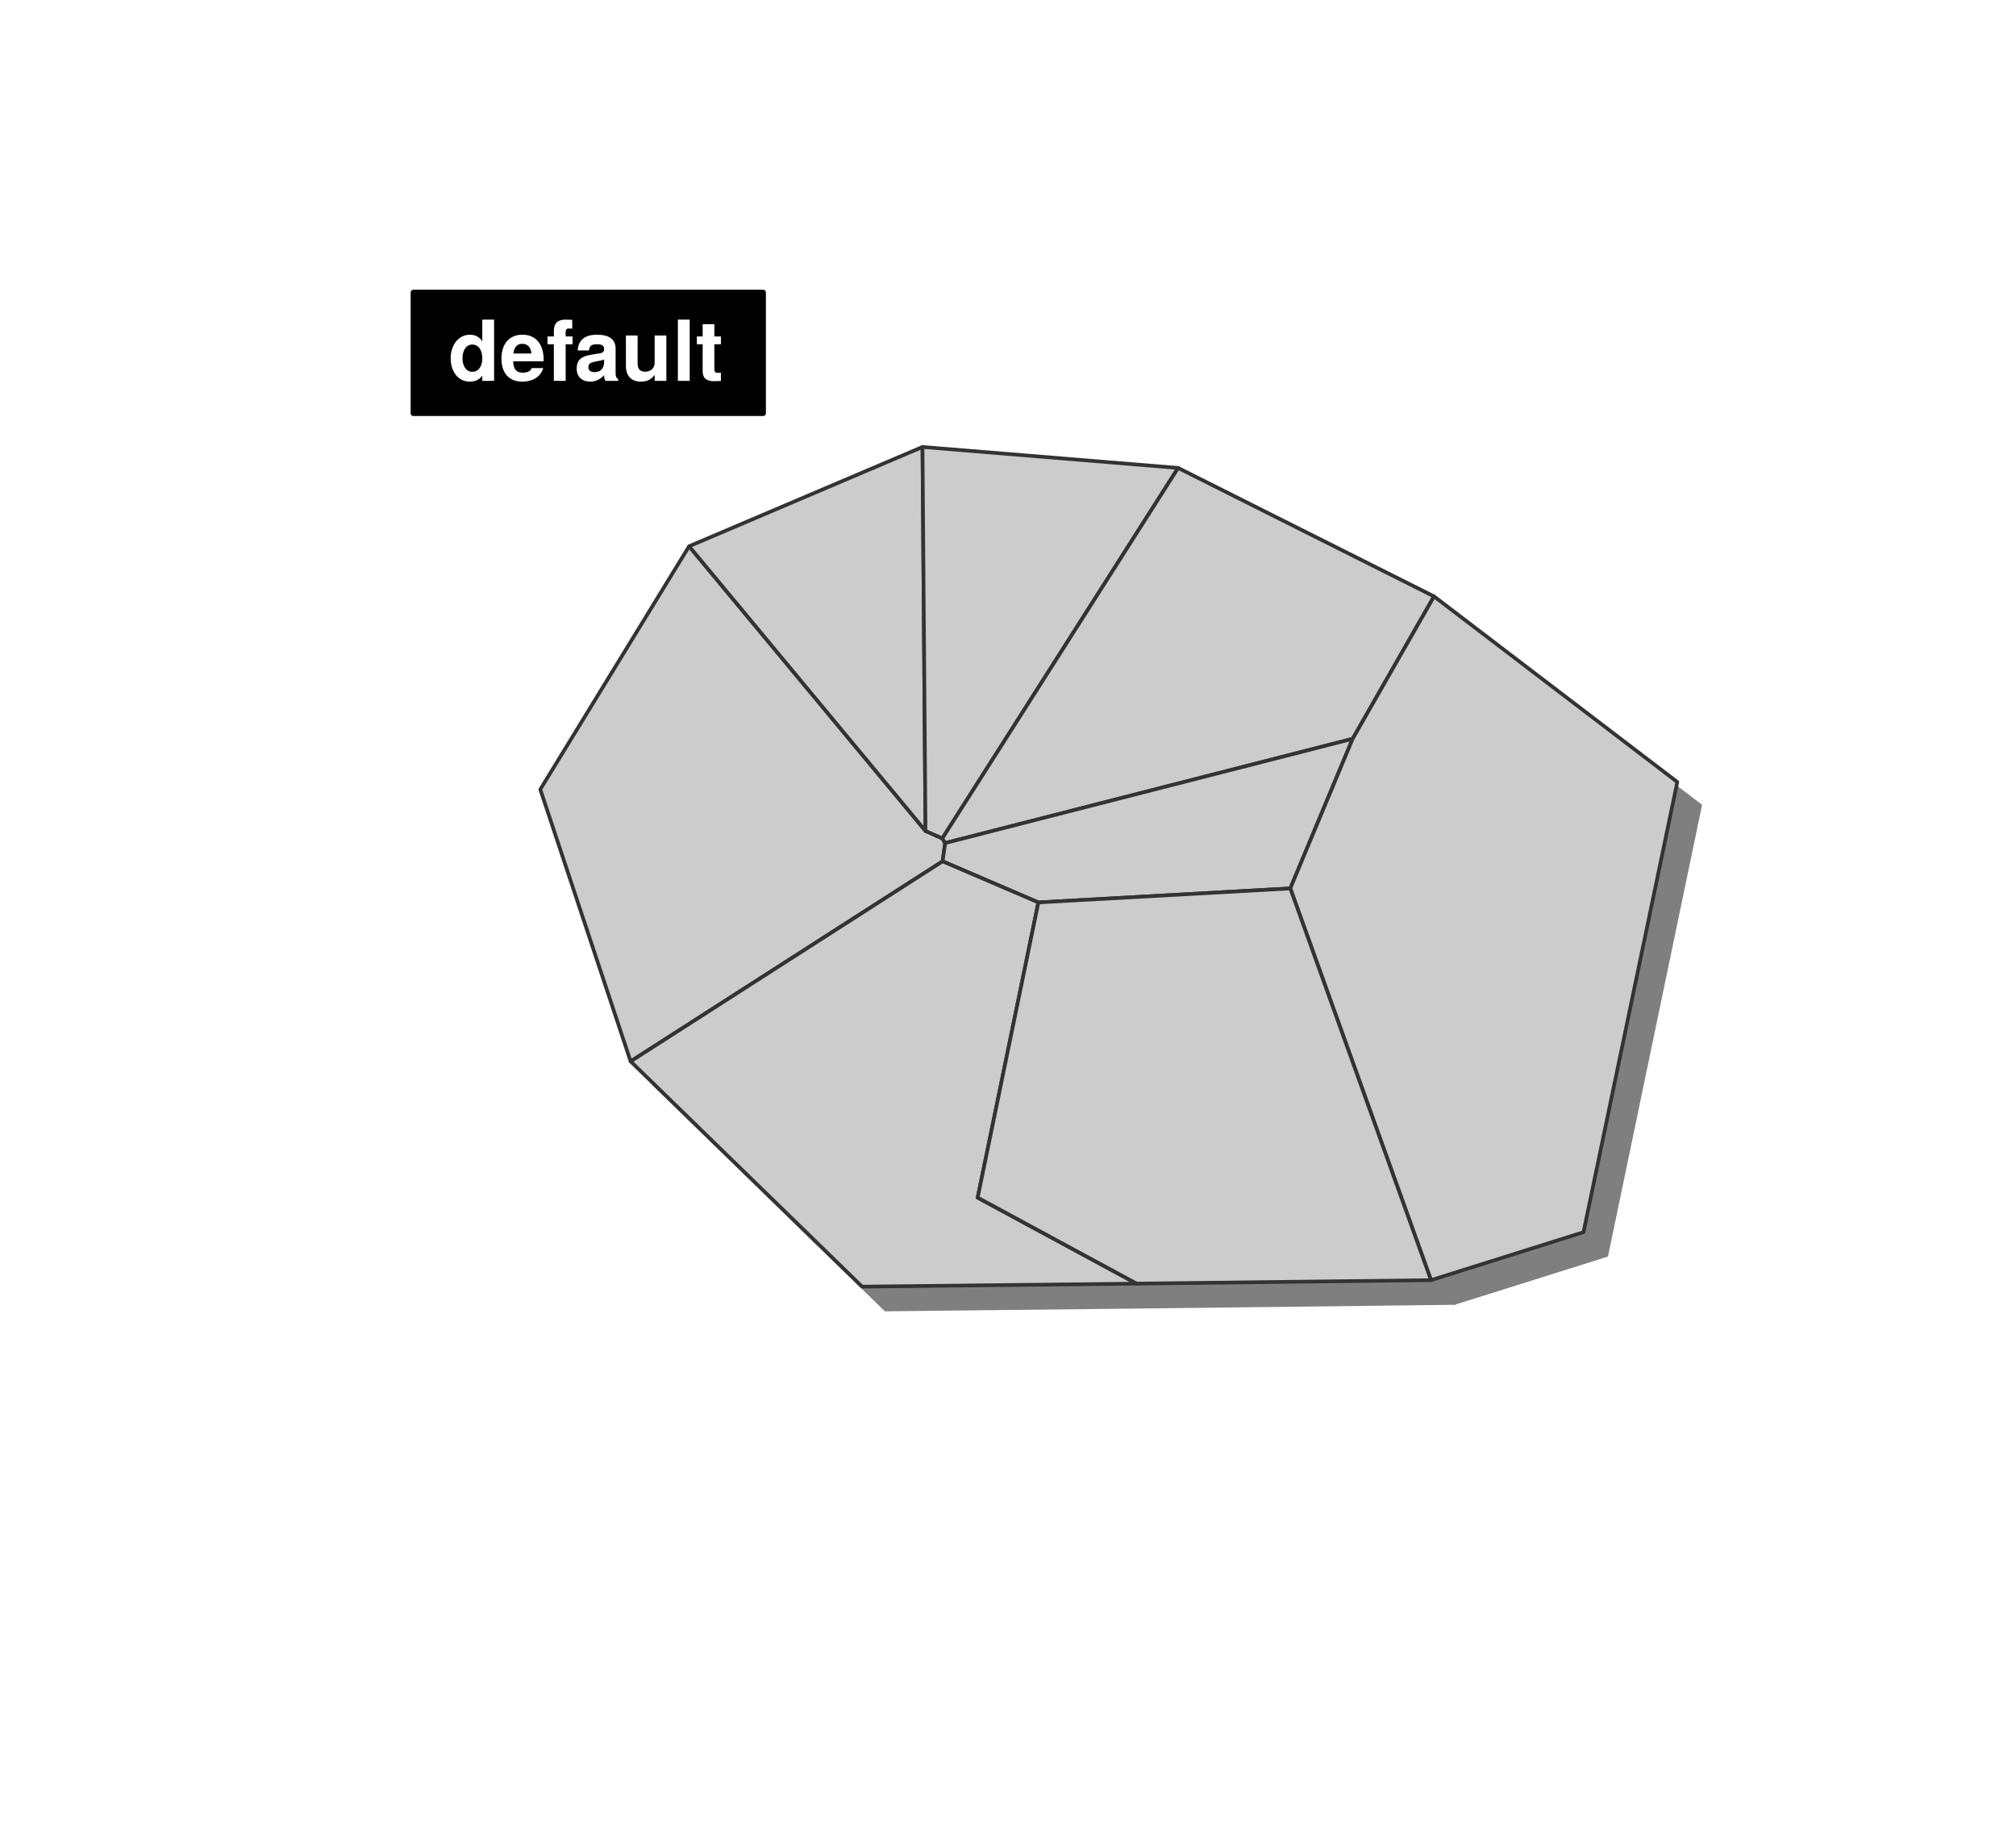
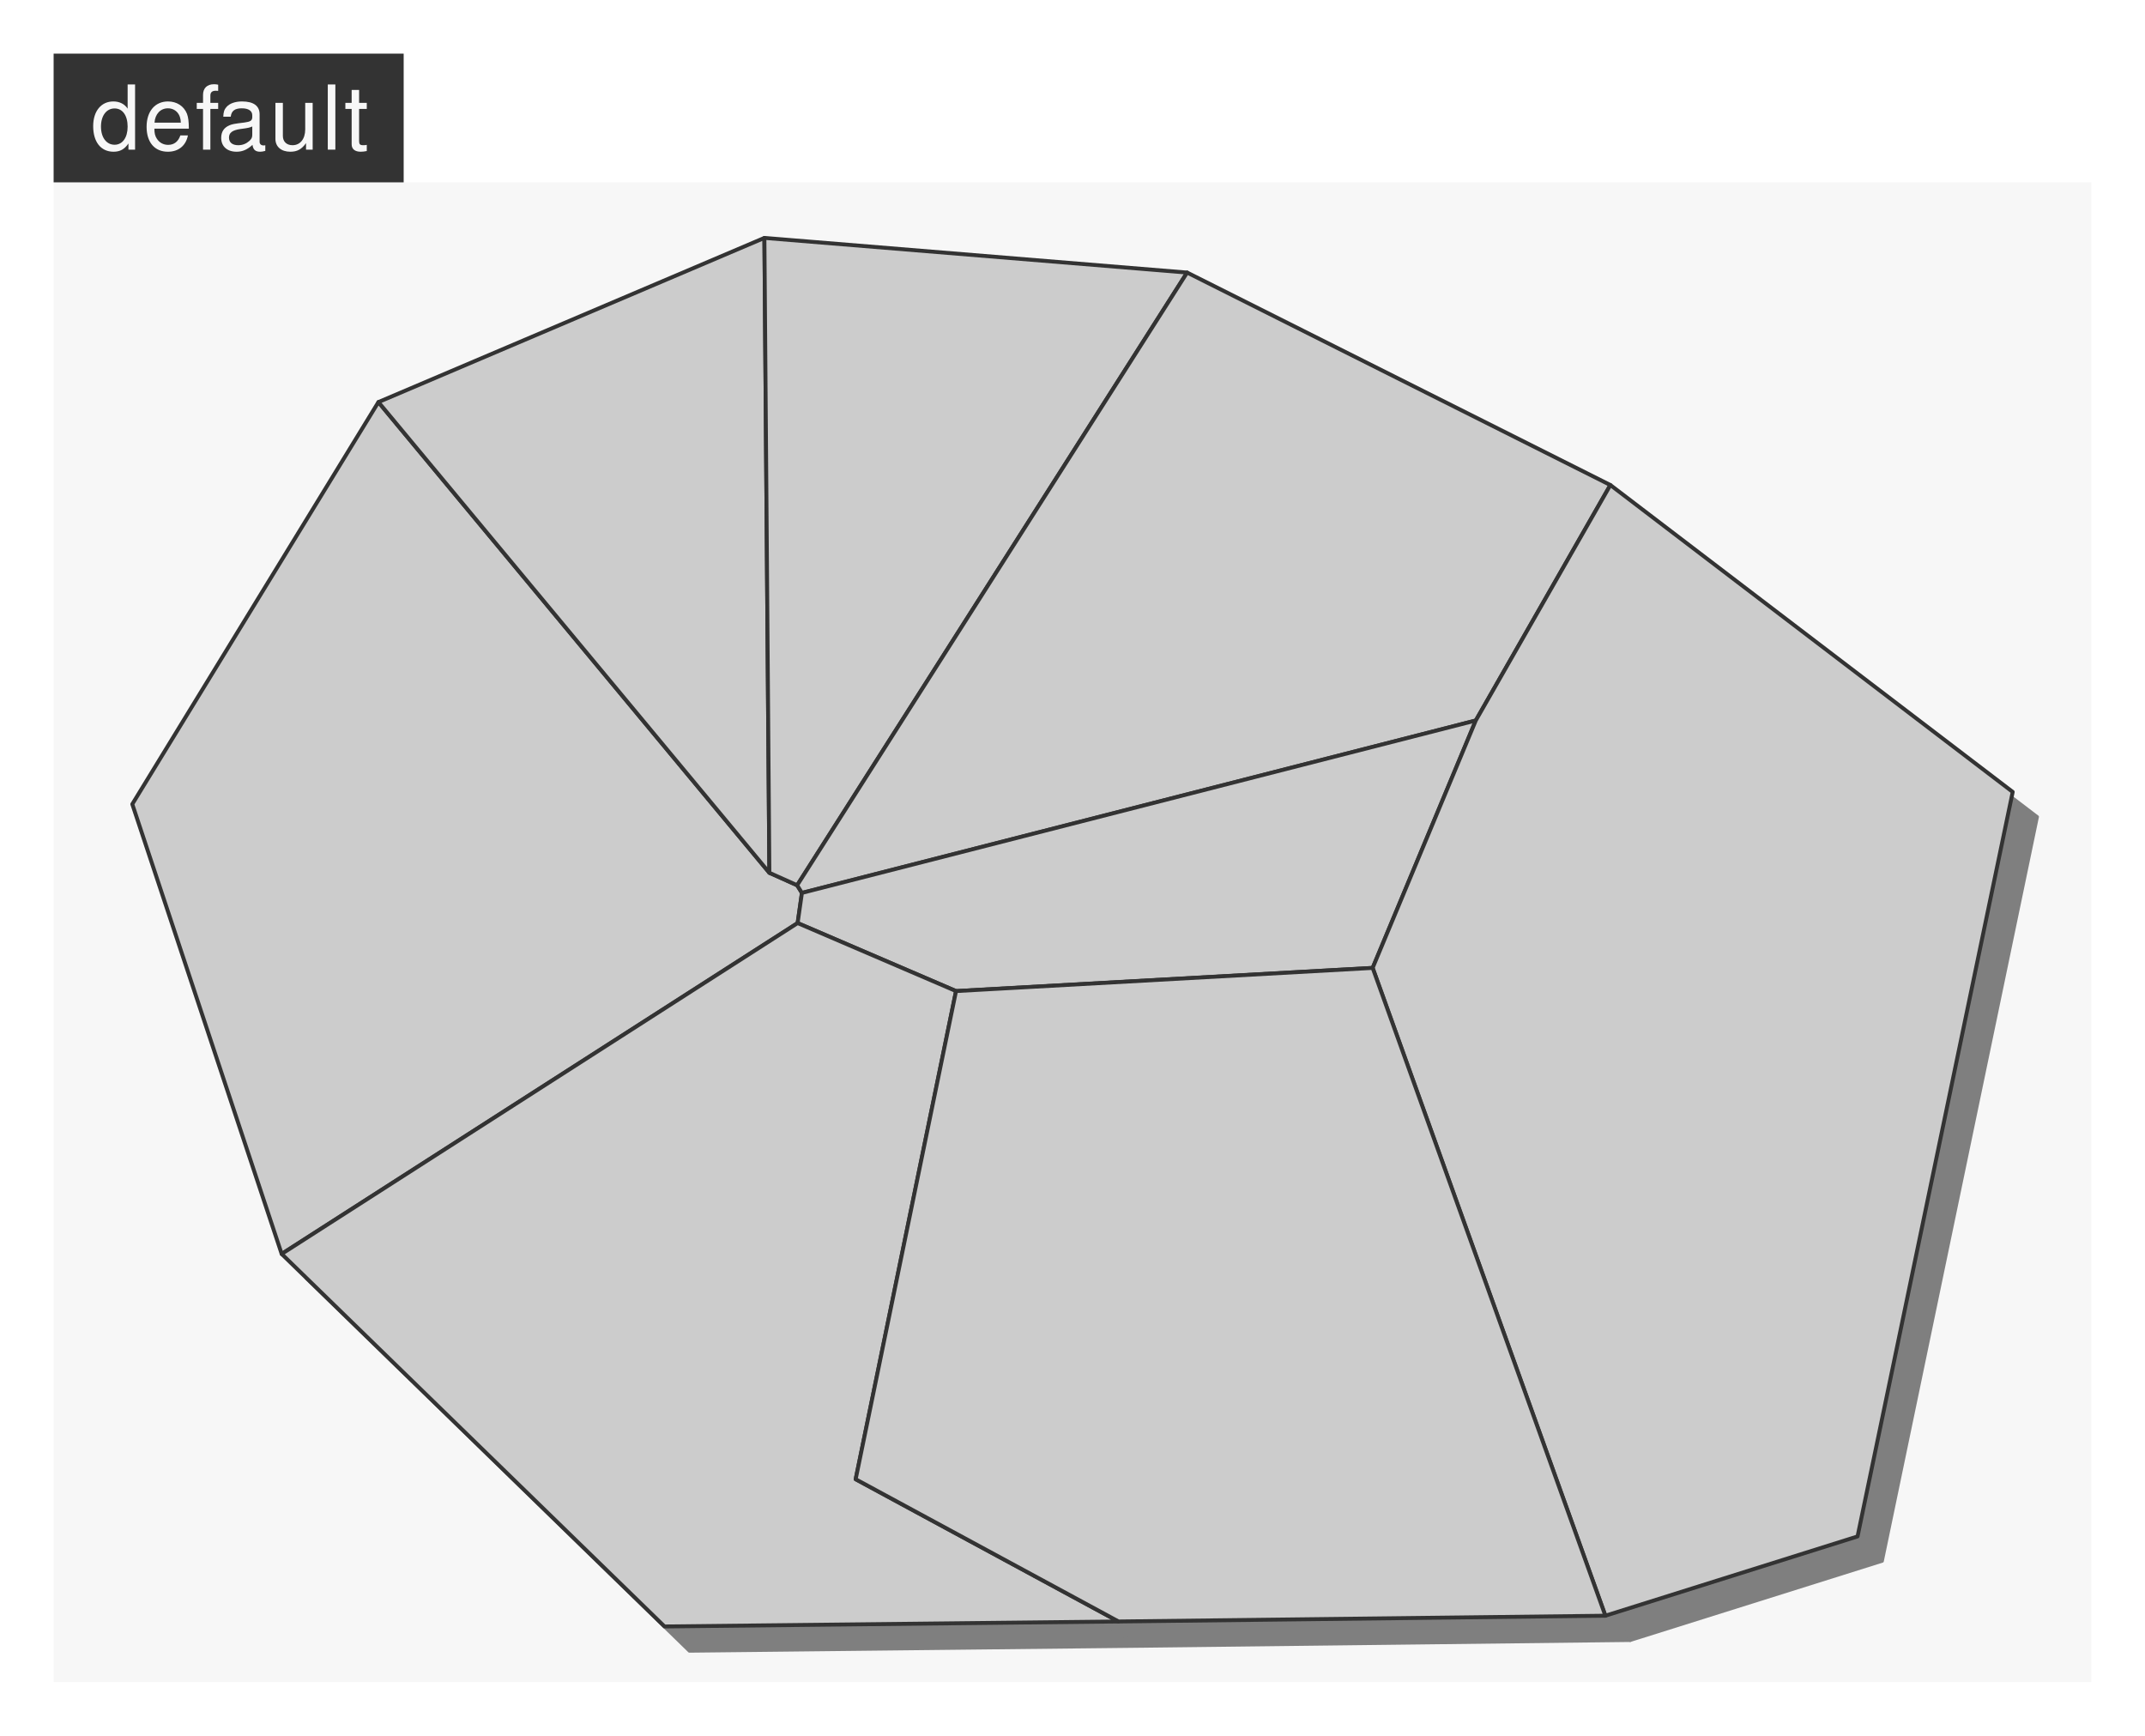
- <svg xmlns="http://www.w3.org/2000/svg" xmlns:xlink="http://www.w3.org/1999/xlink" width="288pt" height="262pt" viewBox="0 0 288 262" version="1.1">
+ <svg xmlns="http://www.w3.org/2000/svg" xmlns:xlink="http://www.w3.org/1999/xlink" width="288pt" height="233pt" viewBox="0 0 288 233" version="1.1">
  <defs>
    <g>
      <symbol overflow="visible" id="glyph0-0">
        <path style="stroke:none;" d="" />
      </symbol>
      <symbol overflow="visible" id="glyph0-1">
-         <path style="stroke:none;" d="M 6.547 0 L 6.547 -8.75 L 4.859 -8.75 L 4.859 -5.641 C 4.438 -6.281 3.875 -6.594 3.078 -6.594 C 1.531 -6.594 0.344 -5.188 0.344 -3.234 C 0.344 -1.391 1.359 0.109 3.078 0.109 C 3.875 0.109 4.438 -0.188 4.859 -0.75 L 4.859 0 Z M 4.859 -3.203 C 4.859 -2.031 4.281 -1.297 3.438 -1.297 C 2.609 -1.297 2.031 -2.047 2.031 -3.234 C 2.031 -4.422 2.609 -5.188 3.438 -5.188 C 4.297 -5.188 4.859 -4.438 4.859 -3.203 Z M 4.859 -3.203 " />
+         <path style="stroke:none;" d="M 5.938 -8.75 L 4.938 -8.75 L 4.938 -5.5 C 4.531 -6.125 3.859 -6.469 3.016 -6.469 C 1.375 -6.469 0.312 -5.156 0.312 -3.156 C 0.312 -1.031 1.344 0.281 3.047 0.281 C 3.906 0.281 4.516 -0.047 5.047 -0.828 L 5.047 0 L 5.938 0 Z M 3.188 -5.531 C 4.266 -5.531 4.938 -4.578 4.938 -3.078 C 4.938 -1.625 4.25 -0.656 3.188 -0.656 C 2.094 -0.656 1.359 -1.625 1.359 -3.094 C 1.359 -4.562 2.094 -5.531 3.188 -5.531 Z M 3.188 -5.531 " />
      </symbol>
      <symbol overflow="visible" id="glyph0-2">
-         <path style="stroke:none;" d="M 6.297 -3 C 6.297 -5.234 5.172 -6.594 3.266 -6.594 C 1.406 -6.594 0.266 -5.328 0.266 -3.156 C 0.266 -1.078 1.391 0.109 3.234 0.109 C 4.688 0.109 5.859 -0.547 6.234 -1.828 L 4.578 -1.828 C 4.422 -1.359 3.906 -1.172 3.281 -1.172 C 2.5 -1.172 1.984 -1.531 1.938 -2.797 L 6.281 -2.797 Z M 4.547 -3.906 L 1.969 -3.906 C 2.078 -4.812 2.5 -5.297 3.234 -5.297 C 3.953 -5.297 4.469 -4.844 4.547 -3.906 Z M 4.547 -3.906 " />
+         <path style="stroke:none;" d="M 6.156 -2.812 C 6.156 -3.766 6.078 -4.344 5.906 -4.812 C 5.5 -5.844 4.531 -6.469 3.359 -6.469 C 1.609 -6.469 0.484 -5.141 0.484 -3.062 C 0.484 -0.984 1.562 0.281 3.344 0.281 C 4.781 0.281 5.766 -0.547 6.031 -1.906 L 5.016 -1.906 C 4.734 -1.078 4.172 -0.641 3.375 -0.641 C 2.734 -0.641 2.203 -0.938 1.859 -1.469 C 1.625 -1.828 1.531 -2.188 1.531 -2.812 Z M 1.547 -3.625 C 1.625 -4.781 2.344 -5.547 3.344 -5.547 C 4.375 -5.547 5.078 -4.75 5.078 -3.625 Z M 1.547 -3.625 " />
      </symbol>
      <symbol overflow="visible" id="glyph0-3">
-         <path style="stroke:none;" d="M 3.75 -5.234 L 3.75 -6.344 L 2.766 -6.344 L 2.766 -6.984 C 2.766 -7.312 2.906 -7.484 3.219 -7.484 C 3.359 -7.484 3.547 -7.469 3.703 -7.453 L 3.703 -8.719 C 3.391 -8.734 2.969 -8.75 2.734 -8.75 C 1.625 -8.75 1.078 -8.219 1.078 -7.125 L 1.078 -6.344 L 0.172 -6.344 L 0.172 -5.234 L 1.078 -5.234 L 1.078 0 L 2.766 0 L 2.766 -5.234 Z M 3.75 -5.234 " />
+         <path style="stroke:none;" d="M 3.094 -6.281 L 2.047 -6.281 L 2.047 -7.266 C 2.047 -7.688 2.281 -7.906 2.75 -7.906 C 2.828 -7.906 2.875 -7.906 3.094 -7.891 L 3.094 -8.719 C 2.875 -8.766 2.734 -8.781 2.531 -8.781 C 1.609 -8.781 1.062 -8.25 1.062 -7.359 L 1.062 -6.281 L 0.219 -6.281 L 0.219 -5.469 L 1.062 -5.469 L 1.062 0 L 2.047 0 L 2.047 -5.469 L 3.094 -5.469 Z M 3.094 -6.281 " />
      </symbol>
      <symbol overflow="visible" id="glyph0-4">
-         <path style="stroke:none;" d="M 6.281 0 L 6.281 -0.203 C 5.984 -0.484 5.906 -0.656 5.906 -1 L 5.906 -4.594 C 5.906 -5.922 5 -6.594 3.25 -6.594 C 1.5 -6.594 0.594 -5.844 0.484 -4.344 L 2.094 -4.344 C 2.188 -5.016 2.453 -5.234 3.281 -5.234 C 3.938 -5.234 4.266 -5.016 4.266 -4.578 C 4.266 -3.906 3.75 -3.969 2.922 -3.828 L 2.25 -3.703 C 0.953 -3.484 0.344 -2.922 0.344 -1.75 C 0.344 -0.484 1.219 0.109 2.297 0.109 C 3.031 0.109 3.688 -0.203 4.266 -0.812 C 4.266 -0.484 4.312 -0.188 4.469 0 Z M 4.266 -2.766 C 4.266 -1.797 3.781 -1.25 2.922 -1.25 C 2.359 -1.25 2.016 -1.469 2.016 -1.938 C 2.016 -2.438 2.281 -2.609 2.969 -2.75 L 3.547 -2.859 C 4 -2.938 4.062 -2.969 4.266 -3.062 Z M 4.266 -2.766 " />
+         <path style="stroke:none;" d="M 6.422 -0.594 C 6.312 -0.562 6.266 -0.562 6.203 -0.562 C 5.859 -0.562 5.656 -0.75 5.656 -1.062 L 5.656 -4.75 C 5.656 -5.875 4.844 -6.469 3.297 -6.469 C 2.375 -6.469 1.641 -6.203 1.219 -5.734 C 0.922 -5.406 0.797 -5.047 0.781 -4.422 L 1.781 -4.422 C 1.875 -5.203 2.328 -5.547 3.266 -5.547 C 4.172 -5.547 4.672 -5.203 4.672 -4.609 L 4.672 -4.344 C 4.656 -3.906 4.438 -3.75 3.625 -3.641 C 2.203 -3.469 1.984 -3.422 1.609 -3.266 C 0.875 -2.953 0.5 -2.406 0.5 -1.578 C 0.5 -0.438 1.297 0.281 2.562 0.281 C 3.359 0.281 4 0 4.703 -0.641 C 4.781 0 5.094 0.281 5.734 0.281 C 5.953 0.281 6.078 0.25 6.422 0.172 Z M 4.672 -1.984 C 4.672 -1.641 4.578 -1.438 4.266 -1.156 C 3.859 -0.797 3.375 -0.594 2.781 -0.594 C 2 -0.594 1.547 -0.969 1.547 -1.609 C 1.547 -2.266 1.984 -2.609 3.062 -2.766 C 4.125 -2.906 4.328 -2.953 4.672 -3.109 Z M 4.672 -1.984 " />
      </symbol>
      <symbol overflow="visible" id="glyph0-5">
-         <path style="stroke:none;" d="M 6.484 0 L 6.484 -6.484 L 4.812 -6.484 L 4.812 -2.594 C 4.812 -1.828 4.266 -1.312 3.453 -1.312 C 2.734 -1.312 2.375 -1.703 2.375 -2.484 L 2.375 -6.484 L 0.703 -6.484 L 0.703 -2.141 C 0.703 -0.703 1.484 0.109 2.875 0.109 C 3.75 0.109 4.328 -0.219 4.812 -0.859 L 4.812 0 Z M 6.484 0 " />
+         <path style="stroke:none;" d="M 5.781 0 L 5.781 -6.281 L 4.781 -6.281 L 4.781 -2.719 C 4.781 -1.438 4.109 -0.594 3.078 -0.594 C 2.281 -0.594 1.781 -1.078 1.781 -1.844 L 1.781 -6.281 L 0.781 -6.281 L 0.781 -1.438 C 0.781 -0.391 1.562 0.281 2.781 0.281 C 3.703 0.281 4.297 -0.047 4.891 -0.875 L 4.891 0 Z M 5.781 0 " />
      </symbol>
      <symbol overflow="visible" id="glyph0-6">
-         <path style="stroke:none;" d="M 2.484 0 L 2.484 -8.75 L 0.797 -8.75 L 0.797 0 Z M 2.484 0 " />
+         <path style="stroke:none;" d="M 1.828 -8.75 L 0.812 -8.75 L 0.812 0 L 1.828 0 Z M 1.828 -8.75 " />
      </symbol>
      <symbol overflow="visible" id="glyph0-7">
-         <path style="stroke:none;" d="M 3.609 0 L 3.609 -1.172 C 3.438 -1.156 3.344 -1.141 3.234 -1.141 C 2.781 -1.141 2.672 -1.266 2.672 -1.844 L 2.672 -5.234 L 3.609 -5.234 L 3.609 -6.344 L 2.672 -6.344 L 2.672 -8.094 L 1 -8.094 L 1 -6.344 L 0.172 -6.344 L 0.172 -5.234 L 1 -5.234 L 1 -1.391 C 1 -0.375 1.531 0.047 2.641 0.047 C 3.016 0.047 3.312 0.016 3.609 0 Z M 3.609 0 " />
+         <path style="stroke:none;" d="M 3.047 -6.281 L 2.016 -6.281 L 2.016 -8.016 L 1.016 -8.016 L 1.016 -6.281 L 0.172 -6.281 L 0.172 -5.469 L 1.016 -5.469 L 1.016 -0.719 C 1.016 -0.078 1.453 0.281 2.234 0.281 C 2.5 0.281 2.719 0.25 3.047 0.188 L 3.047 -0.641 C 2.906 -0.609 2.766 -0.594 2.562 -0.594 C 2.141 -0.594 2.016 -0.719 2.016 -1.156 L 2.016 -5.469 L 3.047 -5.469 Z M 3.047 -6.281 " />
      </symbol>
    </g>
    <clipPath id="clip1">
-       <path d="M 59.039 59.039 L 257.758 59.039 L 257.758 188.559 L 59.039 188.559 Z M 59.039 59.039 " />
+       <path d="M 7.199 24.48 L 280.801 24.48 L 280.801 225.801 L 7.199 225.801 Z M 7.199 24.48 " />
    </clipPath>
  </defs>
-   <g id="surface159">
-     <rect x="0" y="0" width="288" height="262" style="fill:rgb(100%,100%,100%);fill-opacity:1;stroke:none;" />
+   <g id="surface15">
+     <rect x="0" y="0" width="288" height="233" style="fill:rgb(100%,100%,100%);fill-opacity:1;stroke:none;" />
    <g clip-path="url(#clip1)" clip-rule="nonzero">
-       <path style="fill-rule:nonzero;fill:rgb(100%,100%,100%);fill-opacity:1;stroke-width:0.75;stroke-linecap:round;stroke-linejoin:round;stroke:rgb(100%,100%,100%);stroke-opacity:1;stroke-miterlimit:10;" d="M 59.039 188.559 L 257.758 188.559 L 257.758 59.039 L 59.039 59.039 Z M 59.039 188.559 " />
+       <path style="fill-rule:nonzero;fill:rgb(100%,100%,100%);fill-opacity:1;stroke-width:0.75;stroke-linecap:round;stroke-linejoin:round;stroke:rgb(100%,100%,100%);stroke-opacity:1;stroke-miterlimit:10;" d="M 7.199 225.801 L 280.801 225.801 L 280.801 24.48 L 7.199 24.48 Z M 7.199 225.801 " />
+       <path style=" stroke:none;fill-rule:nonzero;fill:rgb(96.863%,96.863%,96.863%);fill-opacity:1;" d="M 7.199 225.801 L 280.801 225.801 L 280.801 24.48 L 7.199 24.48 Z M 7.199 225.801 " />
    </g>
-     <path style="fill-rule:evenodd;fill:rgb(49.804%,49.804%,49.804%);fill-opacity:1;stroke-width:0.375;stroke-linecap:round;stroke-linejoin:round;stroke:rgb(49.804%,49.804%,49.804%);stroke-opacity:1;stroke-miterlimit:10;" d="M 135.551 122.004 L 137.949 123.078 L 138.363 123.742 L 137.988 126.348 L 93.422 154.922 L 80.516 116.078 L 101.777 81.352 Z M 135.551 122.004 " />
-     <path style="fill-rule:evenodd;fill:rgb(49.804%,49.804%,49.804%);fill-opacity:1;stroke-width:0.375;stroke-linecap:round;stroke-linejoin:round;stroke:rgb(49.804%,49.804%,49.804%);stroke-opacity:1;stroke-miterlimit:10;" d="M 135.551 122.004 L 101.777 81.352 L 135.117 67.172 Z M 135.551 122.004 " />
-     <path style="fill-rule:evenodd;fill:rgb(49.804%,49.804%,49.804%);fill-opacity:1;stroke-width:0.375;stroke-linecap:round;stroke-linejoin:round;stroke:rgb(49.804%,49.804%,49.804%);stroke-opacity:1;stroke-miterlimit:10;" d="M 135.551 122.004 L 135.117 67.172 L 171.637 70.164 L 137.949 123.078 Z M 135.551 122.004 " />
-     <path style="fill-rule:evenodd;fill:rgb(49.804%,49.804%,49.804%);fill-opacity:1;stroke-width:0.375;stroke-linecap:round;stroke-linejoin:round;stroke:rgb(49.804%,49.804%,49.804%);stroke-opacity:1;stroke-miterlimit:10;" d="M 137.949 123.078 L 171.637 70.164 L 208.195 88.516 L 196.57 108.852 L 138.363 123.742 Z M 137.949 123.078 " />
-     <path style="fill-rule:evenodd;fill:rgb(49.804%,49.804%,49.804%);fill-opacity:1;stroke-width:0.375;stroke-linecap:round;stroke-linejoin:round;stroke:rgb(49.804%,49.804%,49.804%);stroke-opacity:1;stroke-miterlimit:10;" d="M 151.672 132.223 L 137.988 126.348 L 138.363 123.742 L 196.57 108.852 L 187.66 130.219 Z M 151.672 132.223 " />
-     <path style="fill-rule:evenodd;fill:rgb(49.804%,49.804%,49.804%);fill-opacity:1;stroke-width:0.375;stroke-linecap:round;stroke-linejoin:round;stroke:rgb(49.804%,49.804%,49.804%);stroke-opacity:1;stroke-miterlimit:10;" d="M 207.766 186.168 L 187.66 130.219 L 196.57 108.852 L 208.195 88.516 L 242.949 115.023 L 229.547 179.32 Z M 207.766 186.168 " />
-     <path style="fill-rule:evenodd;fill:rgb(49.804%,49.804%,49.804%);fill-opacity:1;stroke-width:0.375;stroke-linecap:round;stroke-linejoin:round;stroke:rgb(49.804%,49.804%,49.804%);stroke-opacity:1;stroke-miterlimit:10;" d="M 93.422 154.922 L 137.988 126.348 L 151.672 132.223 L 143.004 174.379 L 165.711 186.668 L 126.488 187.098 Z M 93.422 154.922 " />
-     <path style="fill-rule:evenodd;fill:rgb(49.804%,49.804%,49.804%);fill-opacity:1;stroke-width:0.375;stroke-linecap:round;stroke-linejoin:round;stroke:rgb(49.804%,49.804%,49.804%);stroke-opacity:1;stroke-miterlimit:10;" d="M 151.672 132.223 L 187.66 130.219 L 207.766 186.168 L 165.711 186.668 L 143.004 174.379 Z M 151.672 132.223 " />
-     <path style="fill-rule:evenodd;fill:rgb(80%,80%,80%);fill-opacity:1;stroke-width:0.525;stroke-linecap:round;stroke-linejoin:round;stroke:rgb(20%,20%,20%);stroke-opacity:1;stroke-miterlimit:10;" d="M 132.215 118.672 L 134.613 119.746 L 135.027 120.406 L 134.656 123.016 L 90.09 151.59 L 77.184 112.742 L 98.445 78.016 Z M 132.215 118.672 " />
-     <path style="fill-rule:evenodd;fill:rgb(80%,80%,80%);fill-opacity:1;stroke-width:0.525;stroke-linecap:round;stroke-linejoin:round;stroke:rgb(20%,20%,20%);stroke-opacity:1;stroke-miterlimit:10;" d="M 132.215 118.672 L 98.445 78.016 L 131.785 63.836 Z M 132.215 118.672 " />
-     <path style="fill-rule:evenodd;fill:rgb(80%,80%,80%);fill-opacity:1;stroke-width:0.525;stroke-linecap:round;stroke-linejoin:round;stroke:rgb(20%,20%,20%);stroke-opacity:1;stroke-miterlimit:10;" d="M 132.215 118.672 L 131.785 63.836 L 168.305 66.832 L 134.613 119.746 Z M 132.215 118.672 " />
-     <path style="fill-rule:evenodd;fill:rgb(80%,80%,80%);fill-opacity:1;stroke-width:0.525;stroke-linecap:round;stroke-linejoin:round;stroke:rgb(20%,20%,20%);stroke-opacity:1;stroke-miterlimit:10;" d="M 134.613 119.746 L 168.305 66.832 L 204.863 85.18 L 193.238 105.516 L 135.027 120.406 Z M 134.613 119.746 " />
-     <path style="fill-rule:evenodd;fill:rgb(80%,80%,80%);fill-opacity:1;stroke-width:0.525;stroke-linecap:round;stroke-linejoin:round;stroke:rgb(20%,20%,20%);stroke-opacity:1;stroke-miterlimit:10;" d="M 148.34 128.887 L 134.656 123.016 L 135.027 120.406 L 193.238 105.516 L 184.328 126.887 Z M 148.34 128.887 " />
-     <path style="fill-rule:evenodd;fill:rgb(80%,80%,80%);fill-opacity:1;stroke-width:0.525;stroke-linecap:round;stroke-linejoin:round;stroke:rgb(20%,20%,20%);stroke-opacity:1;stroke-miterlimit:10;" d="M 204.43 182.836 L 184.328 126.887 L 193.238 105.516 L 204.863 85.18 L 239.617 111.688 L 226.215 175.984 Z M 204.43 182.836 " />
-     <path style="fill-rule:evenodd;fill:rgb(80%,80%,80%);fill-opacity:1;stroke-width:0.525;stroke-linecap:round;stroke-linejoin:round;stroke:rgb(20%,20%,20%);stroke-opacity:1;stroke-miterlimit:10;" d="M 90.09 151.59 L 134.656 123.016 L 148.34 128.887 L 139.668 171.047 L 162.379 183.332 L 123.156 183.762 Z M 90.09 151.59 " />
-     <path style="fill-rule:evenodd;fill:rgb(80%,80%,80%);fill-opacity:1;stroke-width:0.525;stroke-linecap:round;stroke-linejoin:round;stroke:rgb(20%,20%,20%);stroke-opacity:1;stroke-miterlimit:10;" d="M 148.34 128.887 L 184.328 126.887 L 204.43 182.836 L 162.379 183.332 L 139.668 171.047 Z M 148.34 128.887 " />
-     <path style="fill-rule:evenodd;fill:rgb(0%,0%,0%);fill-opacity:1;stroke-width:0.75;stroke-linecap:round;stroke-linejoin:round;stroke:rgb(0%,0%,0%);stroke-opacity:1;stroke-miterlimit:10;" d="M 59.039 59.039 L 109.039 59.039 L 109.039 41.758 L 59.039 41.758 Z M 59.039 59.039 " />
-     <g style="fill:rgb(100%,100%,100%);fill-opacity:1;">
-       <use xlink:href="#glyph0-1" x="64.039" y="54.398" />
-       <use xlink:href="#glyph0-2" x="71.371" y="54.398" />
-       <use xlink:href="#glyph0-3" x="78.043" y="54.398" />
-       <use xlink:href="#glyph0-4" x="82.039" y="54.398" />
-       <use xlink:href="#glyph0-5" x="88.711" y="54.398" />
-       <use xlink:href="#glyph0-6" x="96.043" y="54.398" />
-       <use xlink:href="#glyph0-7" x="99.379" y="54.398" />
+     <path style="fill-rule:evenodd;fill:rgb(49.804%,49.804%,49.804%);fill-opacity:1;stroke-width:0.375;stroke-linecap:round;stroke-linejoin:round;stroke:rgb(49.804%,49.804%,49.804%);stroke-opacity:1;stroke-miterlimit:10;" d="M 106.633 120.5 L 110.363 122.172 L 111.008 123.199 L 110.426 127.25 L 41.156 171.668 L 21.094 111.285 L 54.141 57.309 Z M 106.633 120.5 " />
+     <path style="fill-rule:evenodd;fill:rgb(49.804%,49.804%,49.804%);fill-opacity:1;stroke-width:0.375;stroke-linecap:round;stroke-linejoin:round;stroke:rgb(49.804%,49.804%,49.804%);stroke-opacity:1;stroke-miterlimit:10;" d="M 106.633 120.5 L 54.141 57.309 L 105.965 35.27 Z M 106.633 120.5 " />
+     <path style="fill-rule:evenodd;fill:rgb(49.804%,49.804%,49.804%);fill-opacity:1;stroke-width:0.375;stroke-linecap:round;stroke-linejoin:round;stroke:rgb(49.804%,49.804%,49.804%);stroke-opacity:1;stroke-miterlimit:10;" d="M 106.633 120.5 L 105.965 35.27 L 162.727 39.926 L 110.363 122.172 Z M 106.633 120.5 " />
+     <path style="fill-rule:evenodd;fill:rgb(49.804%,49.804%,49.804%);fill-opacity:1;stroke-width:0.375;stroke-linecap:round;stroke-linejoin:round;stroke:rgb(49.804%,49.804%,49.804%);stroke-opacity:1;stroke-miterlimit:10;" d="M 110.363 122.172 L 162.727 39.926 L 219.551 68.445 L 201.484 100.055 L 111.008 123.199 Z M 110.363 122.172 " />
+     <path style="fill-rule:evenodd;fill:rgb(49.804%,49.804%,49.804%);fill-opacity:1;stroke-width:0.375;stroke-linecap:round;stroke-linejoin:round;stroke:rgb(49.804%,49.804%,49.804%);stroke-opacity:1;stroke-miterlimit:10;" d="M 131.695 136.383 L 110.426 127.25 L 111.008 123.199 L 201.484 100.055 L 187.633 133.27 Z M 131.695 136.383 " />
+     <path style="fill-rule:evenodd;fill:rgb(49.804%,49.804%,49.804%);fill-opacity:1;stroke-width:0.375;stroke-linecap:round;stroke-linejoin:round;stroke:rgb(49.804%,49.804%,49.804%);stroke-opacity:1;stroke-miterlimit:10;" d="M 218.883 220.238 L 187.633 133.27 L 201.484 100.055 L 219.551 68.445 L 273.574 109.648 L 252.742 209.59 Z M 218.883 220.238 " />
+     <path style="fill-rule:evenodd;fill:rgb(49.804%,49.804%,49.804%);fill-opacity:1;stroke-width:0.375;stroke-linecap:round;stroke-linejoin:round;stroke:rgb(49.804%,49.804%,49.804%);stroke-opacity:1;stroke-miterlimit:10;" d="M 41.156 171.668 L 110.426 127.25 L 131.695 136.383 L 118.219 201.914 L 153.52 221.008 L 92.555 221.676 Z M 41.156 171.668 " />
+     <path style="fill-rule:evenodd;fill:rgb(49.804%,49.804%,49.804%);fill-opacity:1;stroke-width:0.375;stroke-linecap:round;stroke-linejoin:round;stroke:rgb(49.804%,49.804%,49.804%);stroke-opacity:1;stroke-miterlimit:10;" d="M 131.695 136.383 L 187.633 133.27 L 218.883 220.238 L 153.52 221.008 L 118.219 201.914 Z M 131.695 136.383 " />
+     <path style="fill-rule:evenodd;fill:rgb(80%,80%,80%);fill-opacity:1;stroke-width:0.525;stroke-linecap:round;stroke-linejoin:round;stroke:rgb(20%,20%,20%);stroke-opacity:1;stroke-miterlimit:10;" d="M 103.301 117.168 L 107.031 118.84 L 107.672 119.867 L 107.094 123.918 L 37.82 168.336 L 17.762 107.953 L 50.809 53.977 Z M 103.301 117.168 " />
+     <path style="fill-rule:evenodd;fill:rgb(80%,80%,80%);fill-opacity:1;stroke-width:0.525;stroke-linecap:round;stroke-linejoin:round;stroke:rgb(20%,20%,20%);stroke-opacity:1;stroke-miterlimit:10;" d="M 103.301 117.168 L 50.809 53.977 L 102.633 31.938 Z M 103.301 117.168 " />
+     <path style="fill-rule:evenodd;fill:rgb(80%,80%,80%);fill-opacity:1;stroke-width:0.525;stroke-linecap:round;stroke-linejoin:round;stroke:rgb(20%,20%,20%);stroke-opacity:1;stroke-miterlimit:10;" d="M 103.301 117.168 L 102.633 31.938 L 159.391 36.59 L 107.031 118.84 Z M 103.301 117.168 " />
+     <path style="fill-rule:evenodd;fill:rgb(80%,80%,80%);fill-opacity:1;stroke-width:0.525;stroke-linecap:round;stroke-linejoin:round;stroke:rgb(20%,20%,20%);stroke-opacity:1;stroke-miterlimit:10;" d="M 107.031 118.84 L 159.391 36.59 L 216.219 65.113 L 198.148 96.723 L 107.672 119.867 Z M 107.031 118.84 " />
+     <path style="fill-rule:evenodd;fill:rgb(80%,80%,80%);fill-opacity:1;stroke-width:0.525;stroke-linecap:round;stroke-linejoin:round;stroke:rgb(20%,20%,20%);stroke-opacity:1;stroke-miterlimit:10;" d="M 128.363 133.047 L 107.094 123.918 L 107.672 119.867 L 198.148 96.723 L 184.301 129.938 Z M 128.363 133.047 " />
+     <path style="fill-rule:evenodd;fill:rgb(80%,80%,80%);fill-opacity:1;stroke-width:0.525;stroke-linecap:round;stroke-linejoin:round;stroke:rgb(20%,20%,20%);stroke-opacity:1;stroke-miterlimit:10;" d="M 215.547 216.902 L 184.301 129.938 L 198.148 96.723 L 216.219 65.113 L 270.238 106.312 L 249.406 206.258 Z M 215.547 216.902 " />
+     <path style="fill-rule:evenodd;fill:rgb(80%,80%,80%);fill-opacity:1;stroke-width:0.525;stroke-linecap:round;stroke-linejoin:round;stroke:rgb(20%,20%,20%);stroke-opacity:1;stroke-miterlimit:10;" d="M 37.82 168.336 L 107.094 123.918 L 128.363 133.047 L 114.887 198.578 L 150.184 217.676 L 89.219 218.344 Z M 37.82 168.336 " />
+     <path style="fill-rule:evenodd;fill:rgb(80%,80%,80%);fill-opacity:1;stroke-width:0.525;stroke-linecap:round;stroke-linejoin:round;stroke:rgb(20%,20%,20%);stroke-opacity:1;stroke-miterlimit:10;" d="M 128.363 133.047 L 184.301 129.938 L 215.547 216.902 L 150.184 217.676 L 114.887 198.578 Z M 128.363 133.047 " />
+     <path style=" stroke:none;fill-rule:evenodd;fill:rgb(20%,20%,20%);fill-opacity:1;" d="M 7.199 24.48 L 54.199 24.48 L 54.199 7.199 L 7.199 7.199 Z M 7.199 24.48 " />
+     <g style="fill:rgb(96.863%,96.863%,96.863%);fill-opacity:1;">
+       <use xlink:href="#glyph0-1" x="12.199" y="20.088" />
+       <use xlink:href="#glyph0-2" x="19.199" y="20.088" />
+       <use xlink:href="#glyph0-3" x="26.199" y="20.088" />
+       <use xlink:href="#glyph0-4" x="29.199" y="20.088" />
+       <use xlink:href="#glyph0-5" x="36.199" y="20.088" />
+       <use xlink:href="#glyph0-6" x="43.199" y="20.088" />
+       <use xlink:href="#glyph0-7" x="46.199" y="20.088" />
    </g>
  </g>
</svg>
